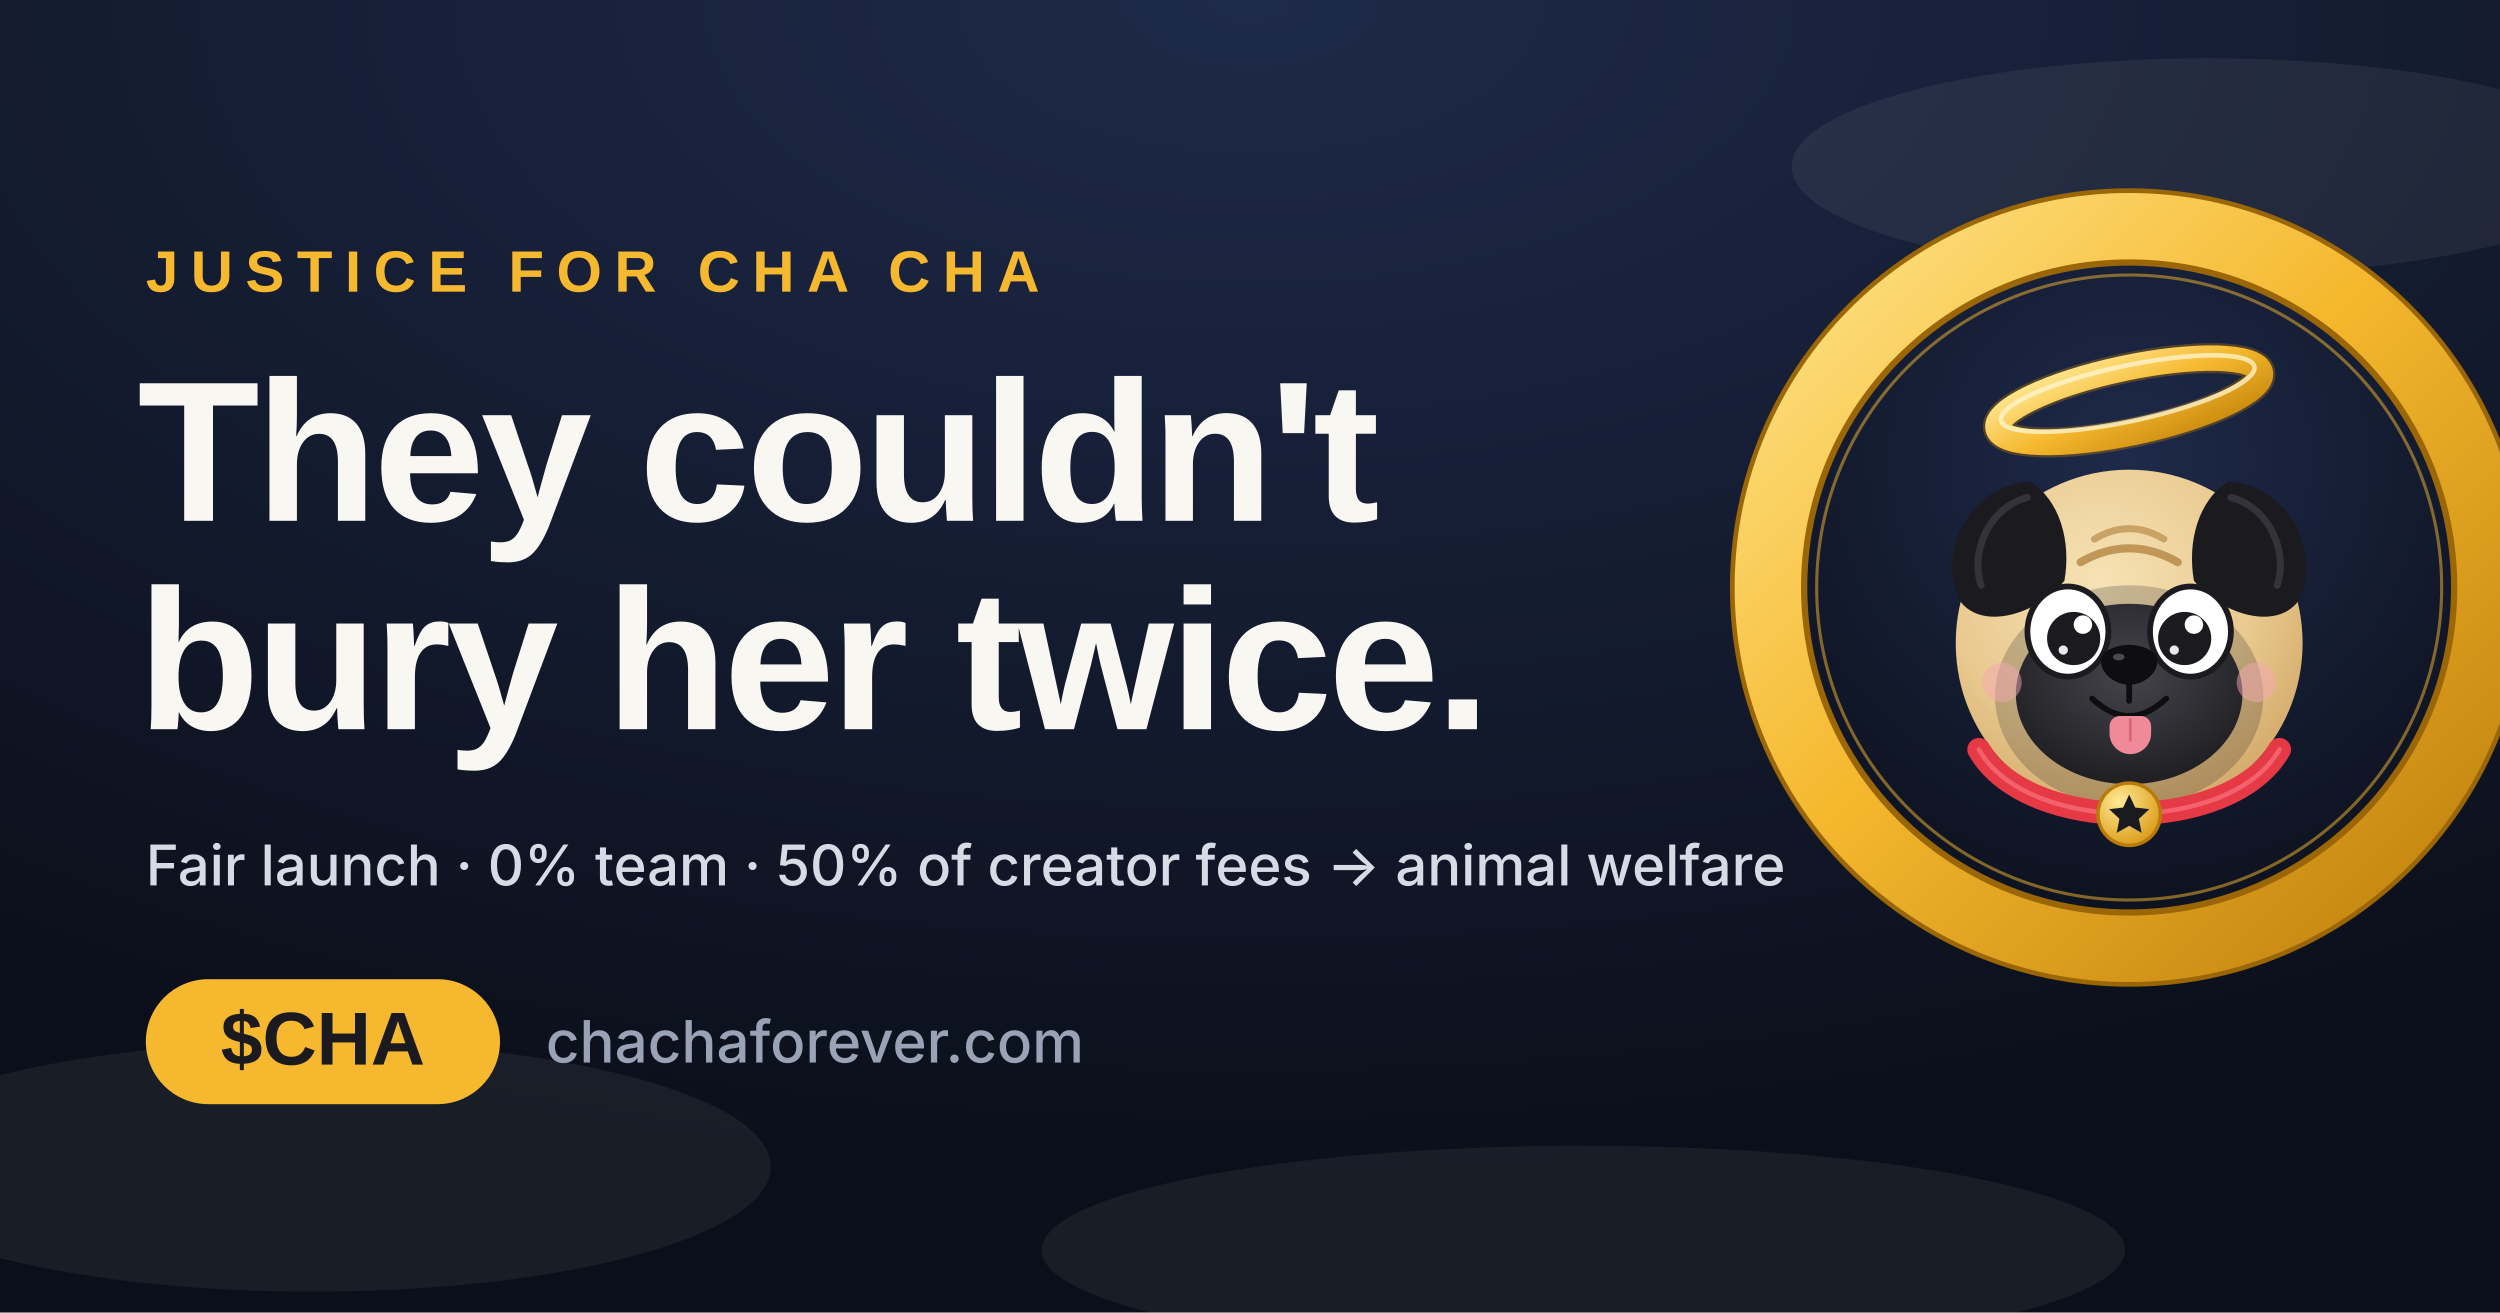
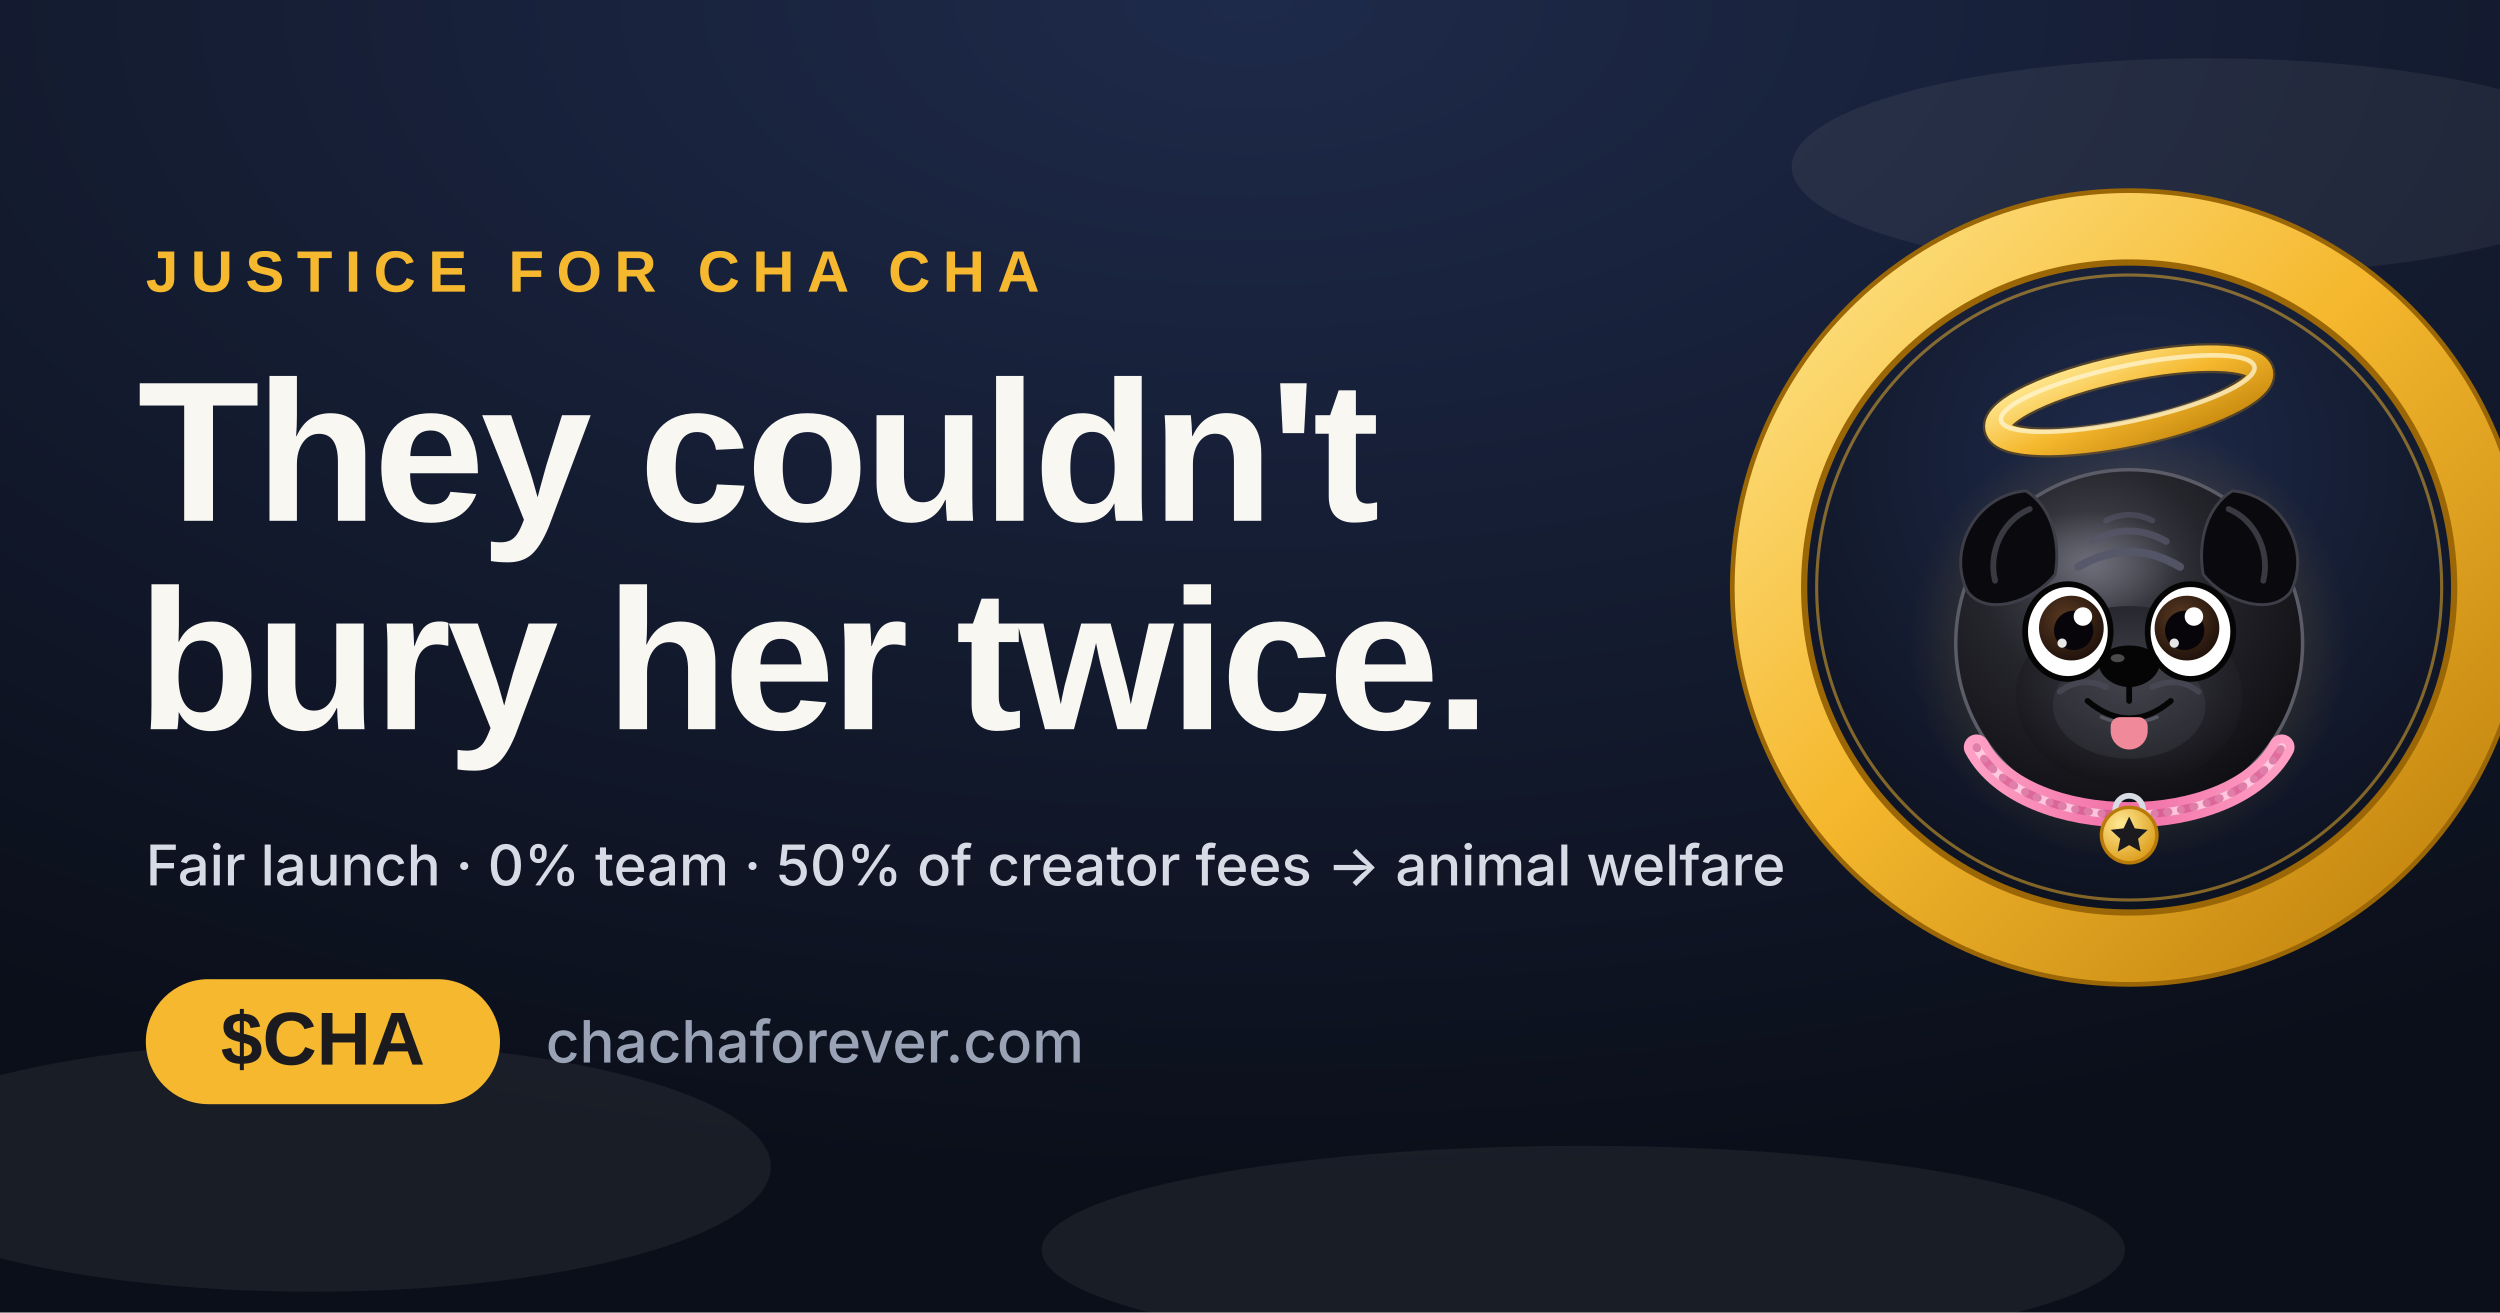
<svg xmlns="http://www.w3.org/2000/svg" viewBox="0 0 1200 630" width="1200" height="630" role="img" aria-label="Cha Cha Forever">
  <defs>
-     <radialGradient id="fur" cx="42%" cy="32%" r="75%">
-       <stop offset="0" stop-color="#F6E2B5" />
-       <stop offset="0.6" stop-color="#E9C98F" />
-       <stop offset="1" stop-color="#CFA463" />
+     <radialGradient id="furB" cx="40%" cy="30%" r="78%">
+       <stop offset="0" stop-color="#4E4E58" />
+       <stop offset="0.42" stop-color="#25252C" />
+       <stop offset="1" stop-color="#0B0B0F" />
+     </radialGradient>
+     <radialGradient id="sheen" cx="50%" cy="50%" r="50%">
+       <stop offset="0" stop-color="#8A8A98" stop-opacity="0.55" />
+       <stop offset="1" stop-color="#8A8A98" stop-opacity="0" />
+     </radialGradient>
+     <radialGradient id="muzzleB" cx="50%" cy="35%" r="70%">
+       <stop offset="0" stop-color="#3E3E48" />
+       <stop offset="1" stop-color="#101014" />
    </radialGradient>
    <linearGradient id="halo" x1="0" y1="0" x2="1" y2="1">
      <stop offset="0" stop-color="#FFE994" />
      <stop offset="0.5" stop-color="#F5B82E" />
      <stop offset="1" stop-color="#C98A0E" />
    </linearGradient>
-     <radialGradient id="mask" cx="50%" cy="38%" r="68%">
-       <stop offset="0" stop-color="#45454C" />
-       <stop offset="1" stop-color="#1B1B1F" />
-     </radialGradient>
+     <linearGradient id="collarPink" x1="0" y1="0" x2="1" y2="0">
+       <stop offset="0" stop-color="#FF9FC4" />
+       <stop offset="0.5" stop-color="#F06FA6" />
+       <stop offset="1" stop-color="#FF9FC4" />
+     </linearGradient>
    <radialGradient id="tag" cx="35%" cy="30%" r="80%">
      <stop offset="0" stop-color="#FFE994" />
      <stop offset="1" stop-color="#D9960F" />
+     </radialGradient>
+     <radialGradient id="iris" cx="40%" cy="35%" r="70%">
+       <stop offset="0" stop-color="#5A3A22" />
+       <stop offset="1" stop-color="#1E100A" />
    </radialGradient>
    <linearGradient id="rim" x1="0" y1="0" x2="1" y2="1">
      <stop offset="0" stop-color="#FFE994" />
      <stop offset="0.45" stop-color="#F5B82E" />
      <stop offset="1" stop-color="#B87A08" />
    </linearGradient>
    <radialGradient id="face" cx="50%" cy="30%" r="80%">
      <stop offset="0" stop-color="#1E2A4A" />
      <stop offset="1" stop-color="#0B0F1A" />
    </radialGradient>
    <radialGradient id="night" cx="50%" cy="0%" r="90%">
      <stop offset="0" stop-color="#1E2A4A" />
      <stop offset="1" stop-color="#0B0F1A" />
    </radialGradient>
+     <radialGradient id="sky" cx="50%" cy="20%" r="85%">
+       <stop offset="0" stop-color="#DDF1FF" />
+       <stop offset="0.6" stop-color="#9ED3FF" />
+       <stop offset="1" stop-color="#5FA9E8" />
+     </radialGradient>
+     <radialGradient id="glow" cx="50%" cy="50%" r="50%">
+       <stop offset="0" stop-color="#F5B82E" stop-opacity="0.55" />
+       <stop offset="0.55" stop-color="#F5B82E" stop-opacity="0.18" />
+       <stop offset="1" stop-color="#F5B82E" stop-opacity="0" />
+     </radialGradient>
+     <path id="rimPath" d="M256,256 m-230,0 a230,230 0 1,1 460,0 a230,230 0 1,1 -460,0" />
  </defs>
  <rect width="1200" height="630" fill="url(#night)" />
  <g fill="#F8F7F2" opacity="0.06">
    <ellipse cx="150" cy="560" rx="220" ry="60" />
    <ellipse cx="1060" cy="80" rx="200" ry="52" />
    <ellipse cx="760" cy="600" rx="260" ry="50" />
  </g>
  <g transform="translate(830 90) scale(0.75)">
    <circle cx="256" cy="256" r="254" fill="url(#rim)" />
    <circle cx="256" cy="256" r="254" fill="none" stroke="#9A6606" stroke-width="3" />
    <circle cx="256" cy="256" r="208" fill="url(#face)" stroke="#9A6606" stroke-width="4" />
    <circle cx="256" cy="256" r="200" fill="none" stroke="#F5B82E" stroke-width="2" opacity="0.5" />
-     <g transform="translate(256 262) scale(0.74) translate(-256 -262)">
+     <g transform="translate(66.56 68.12) scale(0.74)">
+       <circle cx="256" cy="300" r="190" fill="url(#glow)" />
      <g transform="rotate(-12 256 92)">
        <ellipse cx="256" cy="92" rx="116" ry="28" fill="none" stroke="#B87A08" stroke-width="26" opacity="0.35" />
        <ellipse cx="256" cy="92" rx="116" ry="28" fill="none" stroke="url(#halo)" stroke-width="22" />
        <ellipse cx="256" cy="86" rx="112" ry="24" fill="none" stroke="#FFF6D1" stroke-width="4" opacity="0.75" />
      </g>
-       <circle cx="256" cy="302" r="150" fill="url(#fur)" />
-       <ellipse cx="256" cy="348" rx="116" ry="96" fill="#1B1B1F" opacity="0.22" />
-       <ellipse cx="256" cy="346" rx="98" ry="78" fill="url(#mask)" />
-       <path d="M170 162 C 118 166, 88 224, 110 266 C 130 292, 178 276, 200 248 C 206 214, 196 178, 170 162 Z" fill="#1B1B1F" />
-       <path d="M342 162 C 394 166, 424 224, 402 266 C 382 292, 334 276, 312 248 C 306 214, 316 178, 342 162 Z" fill="#1B1B1F" />
-       <path d="M168 176 C 136 184, 118 222, 128 252" fill="none" stroke="#3A3A40" stroke-width="6" stroke-linecap="round" opacity="0.8" />
-       <path d="M344 176 C 376 184, 394 222, 384 252" fill="none" stroke="#3A3A40" stroke-width="6" stroke-linecap="round" opacity="0.8" />
-       <path d="M214 232 q 42 -24 84 0" fill="none" stroke="#B88B48" stroke-width="7" stroke-linecap="round" opacity="0.85" />
-       <path d="M226 212 q 30 -18 60 0" fill="none" stroke="#B88B48" stroke-width="6" stroke-linecap="round" opacity="0.7" />
+       <circle cx="256" cy="302" r="150" fill="url(#furB)" stroke="#5C5C68" stroke-width="3" />
+       <ellipse cx="222" cy="232" rx="78" ry="44" fill="url(#sheen)" />
+       <ellipse cx="256" cy="348" rx="98" ry="78" fill="url(#muzzleB)" />
+       <ellipse cx="256" cy="356" rx="66" ry="46" fill="#6A6A78" opacity="0.16" />
+       <g transform="translate(150 214) scale(0.84) translate(-150 -214)">
+         <path d="M170 162 C 118 166, 88 224, 110 266 C 130 292, 178 276, 200 248 C 206 214, 196 178, 170 162 Z" fill="#0A0A0E" stroke="#3E3E48" stroke-width="3" />
+       </g>
+       <g transform="translate(362 214) scale(0.84) translate(-362 -214)">
+         <path d="M342 162 C 394 166, 424 224, 402 266 C 382 292, 334 276, 312 248 C 306 214, 316 178, 342 162 Z" fill="#0A0A0E" stroke="#3E3E48" stroke-width="3" />
+       </g>
+       <path d="M170 186 C 146 196, 134 224, 140 248" fill="none" stroke="#3E3E48" stroke-width="5" stroke-linecap="round" opacity="0.9" />
+       <path d="M342 186 C 366 196, 378 224, 372 248" fill="none" stroke="#3E3E48" stroke-width="5" stroke-linecap="round" opacity="0.9" />
+       <path d="M212 236 q 44 -26 88 0" fill="none" stroke="#56566A" stroke-width="7" stroke-linecap="round" opacity="0.9" />
+       <path d="M224 214 q 32 -18 64 0" fill="none" stroke="#56566A" stroke-width="6" stroke-linecap="round" opacity="0.75" />
+       <path d="M236 196 q 20 -10 40 0" fill="none" stroke="#56566A" stroke-width="5" stroke-linecap="round" opacity="0.55" />
      <g>
-         <ellipse cx="203" cy="292" rx="35" ry="39" fill="#FFFFFF" stroke="#1B1B1F" stroke-width="5" />
-         <circle cx="208" cy="298" r="23" fill="#1B1B1F" />
-         <circle cx="216" cy="286" r="8" fill="#FFFFFF" />
-         <circle cx="199" cy="308" r="4" fill="#FFFFFF" opacity="0.9" />
+         <ellipse cx="203" cy="292" rx="37" ry="41" fill="#FFFFFF" stroke="#050506" stroke-width="5" />
+         <circle cx="206" cy="289" r="28" fill="url(#iris)" />
+         <circle cx="208" cy="291" r="17" fill="#07050A" />
+         <circle cx="216" cy="279" r="8" fill="#FFFFFF" />
+         <circle cx="198" cy="302" r="4" fill="#FFFFFF" opacity="0.9" />
      </g>
      <g>
-         <ellipse cx="309" cy="292" rx="35" ry="39" fill="#FFFFFF" stroke="#1B1B1F" stroke-width="5" />
-         <circle cx="304" cy="298" r="23" fill="#1B1B1F" />
-         <circle cx="312" cy="286" r="8" fill="#FFFFFF" />
-         <circle cx="295" cy="308" r="4" fill="#FFFFFF" opacity="0.9" />
+         <ellipse cx="309" cy="292" rx="37" ry="41" fill="#FFFFFF" stroke="#050506" stroke-width="5" />
+         <circle cx="306" cy="289" r="28" fill="url(#iris)" />
+         <circle cx="304" cy="291" r="17" fill="#07050A" />
+         <circle cx="312" cy="279" r="8" fill="#FFFFFF" />
+         <circle cx="295" cy="302" r="4" fill="#FFFFFF" opacity="0.9" />
      </g>
-       <circle cx="146" cy="336" r="17" fill="#F4A7B3" opacity="0.5" />
-       <circle cx="366" cy="336" r="17" fill="#F4A7B3" opacity="0.5" />
-       <path d="M232 314 C 240 300, 272 300, 280 314 C 283 326, 270 338, 256 338 C 242 338, 229 326, 232 314 Z" fill="#0E0E10" />
-       <ellipse cx="247" cy="314" rx="5" ry="3" fill="#FFFFFF" opacity="0.25" />
-       <path d="M256 338 v 14" stroke="#0E0E10" stroke-width="5" stroke-linecap="round" />
-       <path d="M224 350 q 32 30 64 0" fill="none" stroke="#0E0E10" stroke-width="5" stroke-linecap="round" />
-       <path d="M248 365 h 18 a 9 9 0 0 1 9 9 v 6 a 18 18 0 0 1 -36 0 v -6 a 9 9 0 0 1 9 -9 z" fill="#F08A9B" />
-       <path d="M257 368 v 18" stroke="#D9657A" stroke-width="2.5" stroke-linecap="round" />
-       <path d="M126 394 C 168 468, 344 468, 386 394" fill="none" stroke="#E63946" stroke-width="20" stroke-linecap="round" />
-       <path d="M126 394 C 168 468, 344 468, 386 394" fill="none" stroke="#FF8A94" stroke-width="4" stroke-linecap="round" opacity="0.5" />
-       <circle cx="256" cy="450" r="27" fill="url(#tag)" stroke="#B87A08" stroke-width="3" />
-       <path d="M256 433 l 5.2 11.2 12.2 1.4 -9 8.4 2.4 12.1 -10.8 -6.1 -10.8 6.1 2.4 -12.1 -9 -8.4 12.2 -1.4 z" fill="#1B1B1F" />
+       <path d="M230 316 C 238 300, 274 300, 282 316 C 285 328, 271 340, 256 340 C 241 340, 227 328, 230 316 Z" fill="#050506" />
+       <ellipse cx="246" cy="315" rx="6" ry="3.5" fill="#FFFFFF" opacity="0.28" />
+       <path d="M196 344 q 18 -14 40 -4" fill="none" stroke="#4A4A58" stroke-width="5" stroke-linecap="round" opacity="0.8" />
+       <path d="M316 344 q -18 -14 -40 -4" fill="none" stroke="#4A4A58" stroke-width="5" stroke-linecap="round" opacity="0.8" />
+       <path d="M256 340 v 12" stroke="#050506" stroke-width="5" stroke-linecap="round" />
+       <path d="M220 352 q 36 30 72 0" fill="none" stroke="#050506" stroke-width="5" stroke-linecap="round" />
+       <path d="M232 366 q 24 10 48 0" fill="none" stroke="#6E6E7C" stroke-width="3" stroke-linecap="round" opacity="0.6" />
+       <path d="M248 366 h 16 a 8 8 0 0 1 8 8 v 4 a 16 16 0 0 1 -32 0 v -4 a 8 8 0 0 1 8 -8 z" fill="#F08A9B" />
+       <path d="M124 392 C 166 470, 346 470, 388 392" fill="none" stroke="url(#collarPink)" stroke-width="22" stroke-linecap="round" />
+       <path d="M124 392 C 166 470, 346 470, 388 392" fill="none" stroke="#FFD1E4" stroke-width="7" stroke-linecap="round" stroke-dasharray="12 11" opacity="0.85" />
+       <path d="M124 392 C 166 470, 346 470, 388 392" fill="none" stroke="#C94F86" stroke-width="7" stroke-linecap="round" stroke-dasharray="12 11" stroke-dashoffset="11" opacity="0.6" />
+       <circle cx="256" cy="446" r="12" fill="none" stroke="#D8DDE5" stroke-width="5" />
+       <circle cx="256" cy="468" r="24" fill="url(#tag)" stroke="#B87A08" stroke-width="3" />
+       <path d="M256 452 l 4.8 10.2 11.2 1.3 -8.3 7.7 2.2 11.1 -9.9 -5.6 -9.9 5.6 2.2 -11.1 -8.3 -7.7 11.2 -1.3 z" fill="#1B1B1F" />
    </g>
  </g>
  <text x="70" y="140" font-family="Fredoka, 'Arial Rounded MT Bold', 'Nunito', 'Segoe UI', Arial, sans-serif" font-weight="600" font-size="28" fill="#F5B82E" letter-spacing="6">JUSTICE FOR CHA CHA</text>
  <text x="66" y="250" font-family="Fredoka, 'Arial Rounded MT Bold', 'Nunito', 'Segoe UI', Arial, sans-serif" font-weight="700" font-size="96" fill="#F8F7F2" letter-spacing="-2">They couldn't</text>
  <text x="66" y="350" font-family="Fredoka, 'Arial Rounded MT Bold', 'Nunito', 'Segoe UI', Arial, sans-serif" font-weight="700" font-size="96" fill="#F8F7F2" letter-spacing="-2">bury her twice.</text>
  <text x="70" y="425" font-family="Inter, 'Segoe UI', Arial, sans-serif" font-weight="500" font-size="27" fill="#D7DBE5">Fair launch · 0% team · 50% of creator fees → animal welfare</text>
  <rect x="70" y="470" width="170" height="60" rx="30" fill="#F5B82E" />
  <text x="155" y="511" text-anchor="middle" font-family="Fredoka, 'Arial Rounded MT Bold', 'Nunito', 'Segoe UI', Arial, sans-serif" font-weight="700" font-size="36" fill="#1B1B1F">$CHA</text>
  <text x="262" y="510" font-family="Inter, 'Segoe UI', Arial, sans-serif" font-weight="500" font-size="28" fill="#9AA3B5">chachaforever.com</text>
</svg>
